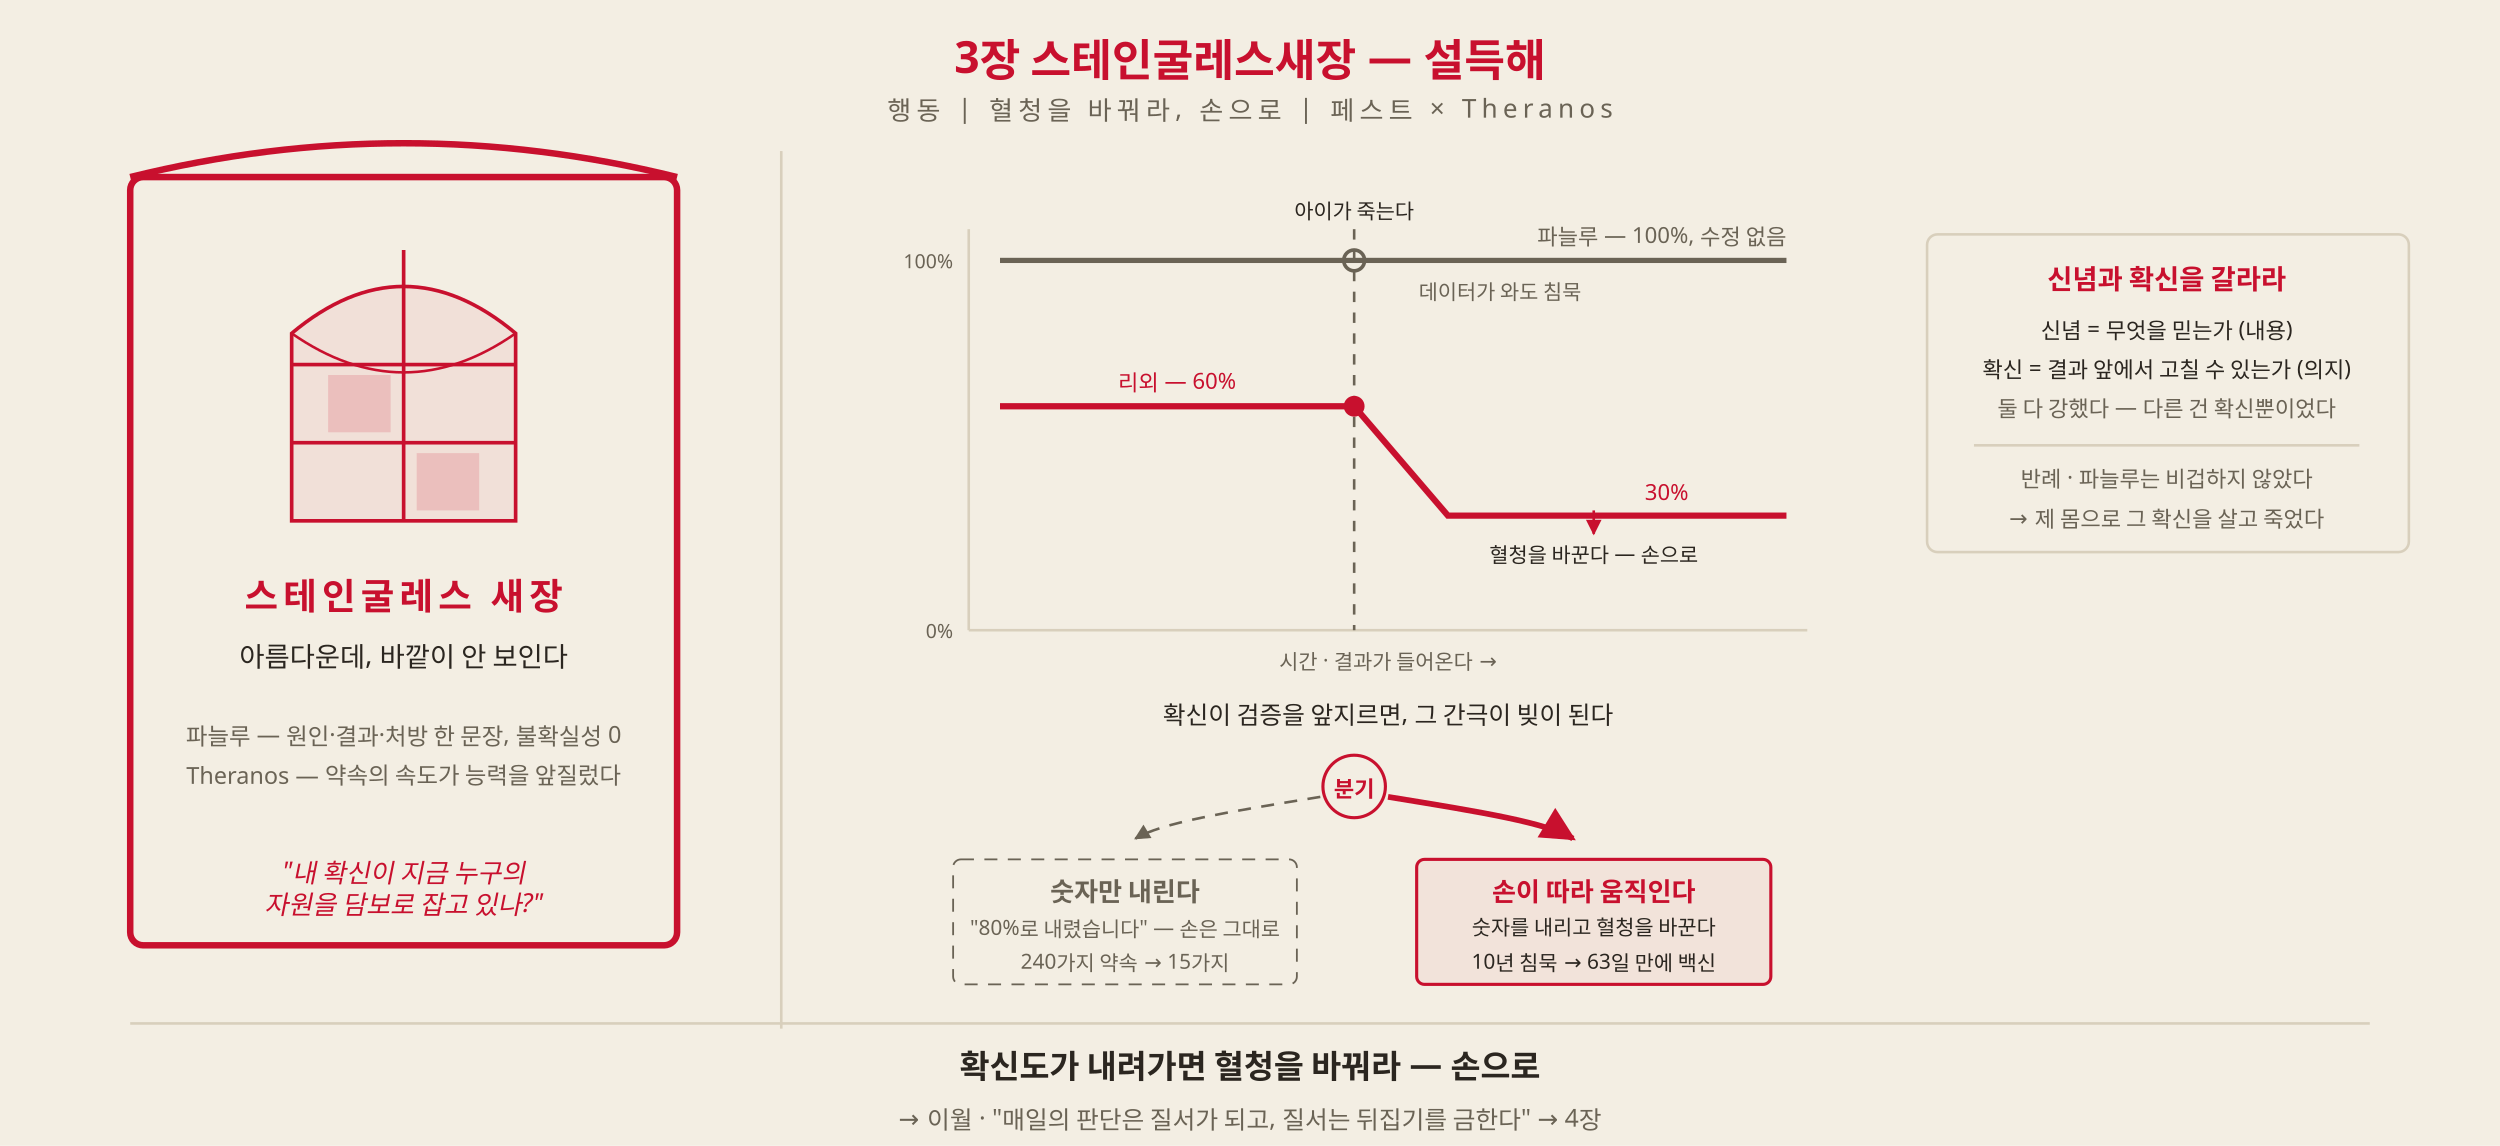
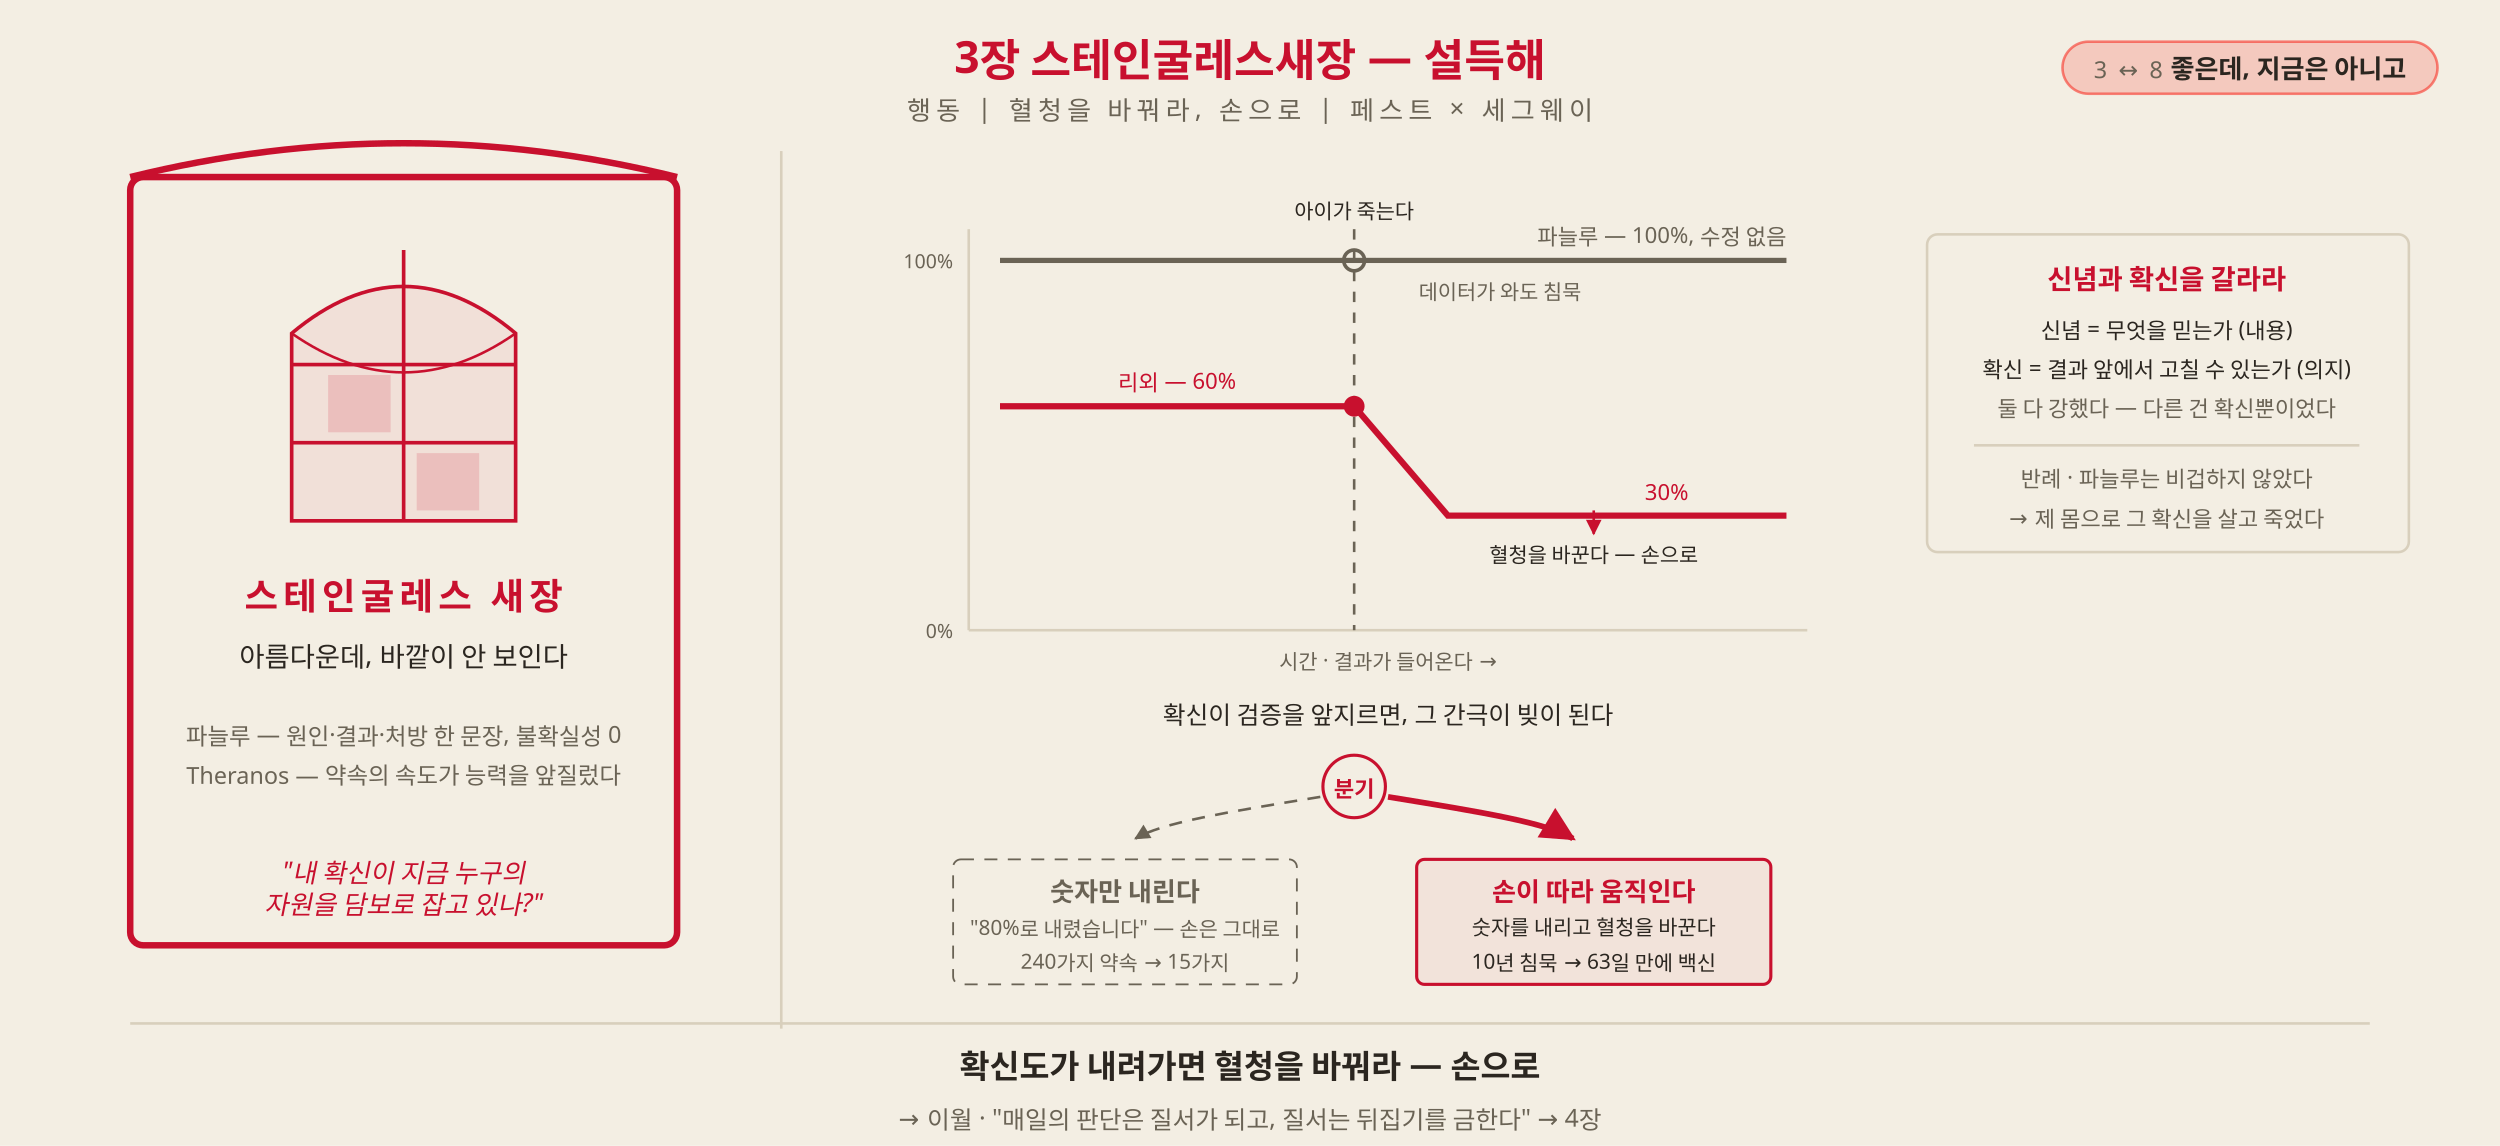
<svg xmlns="http://www.w3.org/2000/svg" viewBox="0 0 960 440" width="960" height="440">
  <style>
    text { font-family: 'Noto Sans KR', 'Apple SD Gothic Neo', sans-serif; }
    .t  { fill: #C8102E; }
    .ink{ fill: #2b2620; }
    .gy { fill: #6a6355; }
  </style>
  <rect width="960" height="440" fill="#F3EEE3" />
  <text x="480" y="28" text-anchor="middle" font-size="17" font-weight="700" class="t">3장 스테인굴레스새장 — 설득해</text>
-   <text x="480" y="46" text-anchor="middle" font-size="10" class="gy" letter-spacing="2">행동 | 혈청을 바꿔라, 손으로 | 페스트 × Theranos</text>
+   <text x="480" y="46" text-anchor="middle" font-size="10" class="gy" letter-spacing="2">행동 | 혈청을 바꿔라, 손으로 | 페스트 × 세그웨이</text>
+   <g>
+     <rect x="792" y="16" width="144" height="20" rx="10" fill="#F82218" opacity="0.18" />
+     <rect x="792" y="16" width="144" height="20" rx="10" fill="none" stroke="#F82218" stroke-width="1" opacity="0.55" />
+     <text x="804" y="30" font-size="9" class="gy" letter-spacing="1">3 ↔ 8</text>
+     <text x="924" y="30" text-anchor="end" font-size="10" font-weight="700" class="ink">좋은데, 지금은 아니고</text>
+   </g>
  <rect x="50" y="68" width="210" height="295" rx="5" fill="none" stroke="#C8102E" stroke-width="2.5" />
  <path d="M 50,68 Q 155,42 260,68" fill="none" stroke="#C8102E" stroke-width="2.5" />
  <g stroke="#C8102E" stroke-width="1.4">
    <path d="M 112 200 L 112 128 Q 155 92 198 128 L 198 200 Z" fill="#C8102E" fill-opacity="0.06" />
    <line x1="155" y1="96" x2="155" y2="200" />
    <line x1="112" y1="140" x2="198" y2="140" />
    <line x1="112" y1="170" x2="198" y2="170" />
    <path d="M 112 128 Q 155 158 198 128" fill="none" stroke-width="1" />
  </g>
  <rect x="126" y="144" width="24" height="22" fill="#C8102E" fill-opacity="0.16" />
  <rect x="160" y="174" width="24" height="22" fill="#C8102E" fill-opacity="0.16" />
  <text x="155" y="234" text-anchor="middle" font-size="14" font-weight="700" class="t" letter-spacing="2">스테인굴레스 새장</text>
  <text x="155" y="256" text-anchor="middle" font-size="10.5" class="ink">아름다운데, 바깥이 안 보인다</text>
  <text x="155" y="286" text-anchor="middle" font-size="9" class="gy">파늘루 — 원인·결과·처방 한 문장, 불확실성 0</text>
  <text x="155" y="301" text-anchor="middle" font-size="9" class="gy">Theranos — 약속의 속도가 능력을 앞질렀다</text>
  <text x="155" y="338" text-anchor="middle" font-size="10" class="t" font-style="italic">"내 확신이 지금 누구의</text>
  <text x="155" y="351" text-anchor="middle" font-size="10" class="t" font-style="italic">자원을 담보로 잡고 있나?"</text>
  <line x1="300" y1="58" x2="300" y2="395" stroke="#d8cfbc" stroke-width="1" />
  <defs>
    <marker id="ar" viewBox="0 0 10 10" refX="9" refY="5" markerWidth="6" markerHeight="6" orient="auto-start-reverse">
      <path d="M 0 0 L 10 5 L 0 10 z" fill="#C8102E" />
    </marker>
    <marker id="agy" viewBox="0 0 10 10" refX="9" refY="5" markerWidth="6" markerHeight="6" orient="auto-start-reverse">
      <path d="M 0 0 L 10 5 L 0 10 z" fill="#6a6355" />
    </marker>
  </defs>
  <line x1="372" y1="88" x2="372" y2="242" stroke="#d8cfbc" stroke-width="1" />
  <line x1="372" y1="242" x2="694" y2="242" stroke="#d8cfbc" stroke-width="1" />
  <text x="366" y="103" text-anchor="end" font-size="7.5" class="gy">100%</text>
  <text x="366" y="245" text-anchor="end" font-size="7.5" class="gy">0%</text>
  <text x="533" y="257" text-anchor="middle" font-size="8" class="gy">시간 · 결과가 들어온다 →</text>
  <line x1="520" y1="88" x2="520" y2="242" stroke="#6a6355" stroke-width="1" stroke-dasharray="4,4" />
  <text x="520" y="84" text-anchor="middle" font-size="8" class="ink">아이가 죽는다</text>
  <line x1="384" y1="100" x2="686" y2="100" stroke="#6a6355" stroke-width="2" />
  <text x="686" y="94" text-anchor="end" font-size="8.5" class="gy">파늘루 — 100%, 수정 없음</text>
  <circle cx="520" cy="100" r="4" fill="none" stroke="#6a6355" stroke-width="1.4" />
  <text x="576" y="115" text-anchor="middle" font-size="8" class="gy">데이터가 와도 침묵</text>
  <polyline points="384,156 520,156 556,198 686,198" fill="none" stroke="#C8102E" stroke-width="2.4" />
  <circle cx="520" cy="156" r="4" fill="#C8102E" />
  <text x="452" y="150" text-anchor="middle" font-size="8.5" class="t">리외 — 60%</text>
  <text x="640" y="192" text-anchor="middle" font-size="8.5" class="t">30%</text>
  <text x="612" y="216" text-anchor="middle" font-size="8" class="ink">혈청을 바꾼다 — 손으로</text>
  <line x1="612" y1="205" x2="612" y2="196" stroke="#C8102E" stroke-width="1" marker-start="url(#ar)" />
  <text x="533" y="278" text-anchor="middle" font-size="9.5" class="ink">확신이 검증을 앞지르면, 그 간극이 빚이 된다</text>
  <circle cx="520" cy="302" r="12" fill="none" stroke="#C8102E" stroke-width="1.2" />
  <text x="520" y="306" text-anchor="middle" font-size="8.5" font-weight="700" class="t">분기</text>
  <path d="M 507 306 C 470 312, 446 316, 436 322" fill="none" stroke="#6a6355" stroke-width="1" stroke-dasharray="5,4" marker-end="url(#agy)" />
  <rect x="366" y="330" width="132" height="48" rx="3" fill="none" stroke="#6a6355" stroke-width="0.7" stroke-dasharray="5,4" />
  <text x="432" y="346" text-anchor="middle" font-size="10" font-weight="700" class="gy">숫자만 내린다</text>
  <text x="432" y="359" text-anchor="middle" font-size="8" class="gy">"80%로 내렸습니다" — 손은 그대로</text>
  <text x="432" y="372" text-anchor="middle" font-size="8" class="gy">240가지 약속 → 15가지</text>
  <path d="M 533 306 C 570 312, 594 316, 604 322" fill="none" stroke="#C8102E" stroke-width="2.2" marker-end="url(#ar)" />
  <rect x="544" y="330" width="136" height="48" rx="3" fill="#C8102E" fill-opacity="0.05" stroke="#C8102E" stroke-width="1.2" />
  <text x="612" y="346" text-anchor="middle" font-size="10" font-weight="700" class="t">손이 따라 움직인다</text>
  <text x="612" y="359" text-anchor="middle" font-size="8" class="ink">숫자를 내리고 혈청을 바꾼다</text>
  <text x="612" y="372" text-anchor="middle" font-size="8" class="ink">10년 침묵 → 63일 만에 백신</text>
  <rect x="740" y="90" width="185" height="122" rx="4" fill="none" stroke="#d8cfbc" stroke-width="1" />
  <text x="832" y="111" text-anchor="middle" font-size="10.5" font-weight="700" class="t">신념과 확신을 갈라라</text>
  <text x="832" y="130" text-anchor="middle" font-size="8.5" class="ink">신념 = 무엇을 믿는가 (내용)</text>
  <text x="832" y="145" text-anchor="middle" font-size="8.5" class="ink">확신 = 결과 앞에서 고칠 수 있는가 (의지)</text>
  <text x="832" y="160" text-anchor="middle" font-size="8.5" class="gy">둘 다 강했다 — 다른 건 확신뿐이었다</text>
  <line x1="758" y1="171" x2="906" y2="171" stroke="#d8cfbc" stroke-width="1" />
  <text x="832" y="187" text-anchor="middle" font-size="8.5" class="gy">반례 · 파늘루는 비겁하지 않았다</text>
  <text x="832" y="202" text-anchor="middle" font-size="8.5" class="gy">→ 제 몸으로 그 확신을 살고 죽었다</text>
  <line x1="50" y1="393" x2="910" y2="393" stroke="#d8cfbc" stroke-width="1" />
  <text x="480" y="414" text-anchor="middle" font-size="12.5" font-weight="700" class="ink">확신도가 내려가면 혈청을 바꿔라 — 손으로</text>
  <text x="480" y="433" text-anchor="middle" font-size="9.5" class="gy">→ 이월 · "매일의 판단은 질서가 되고, 질서는 뒤집기를 금한다" → 4장</text>
</svg>
